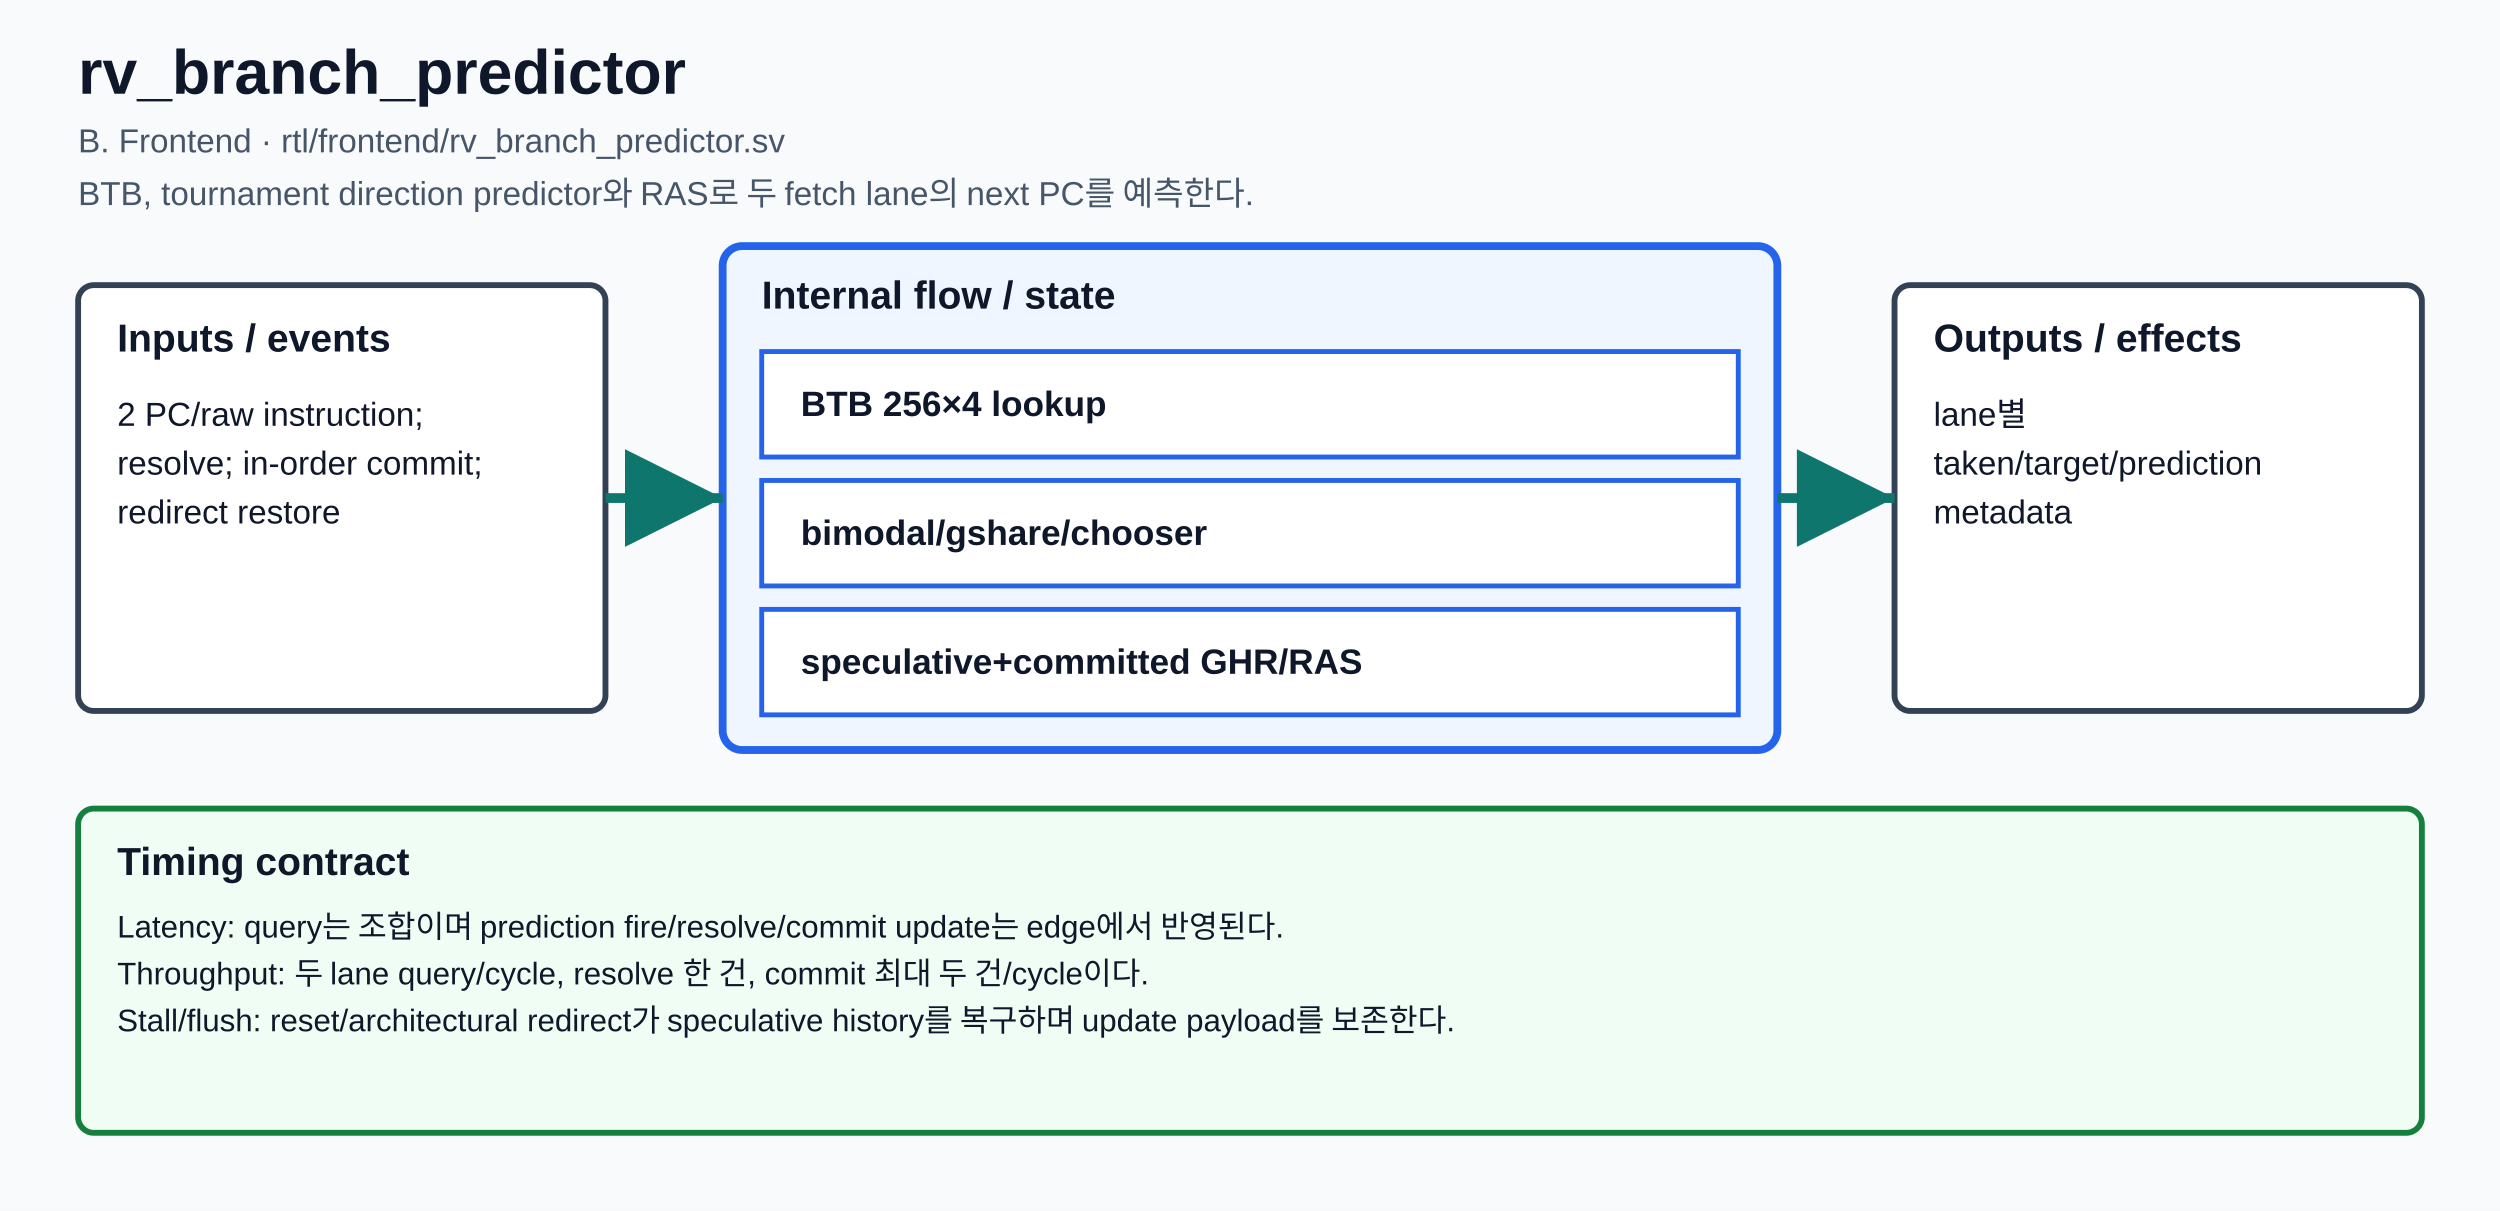
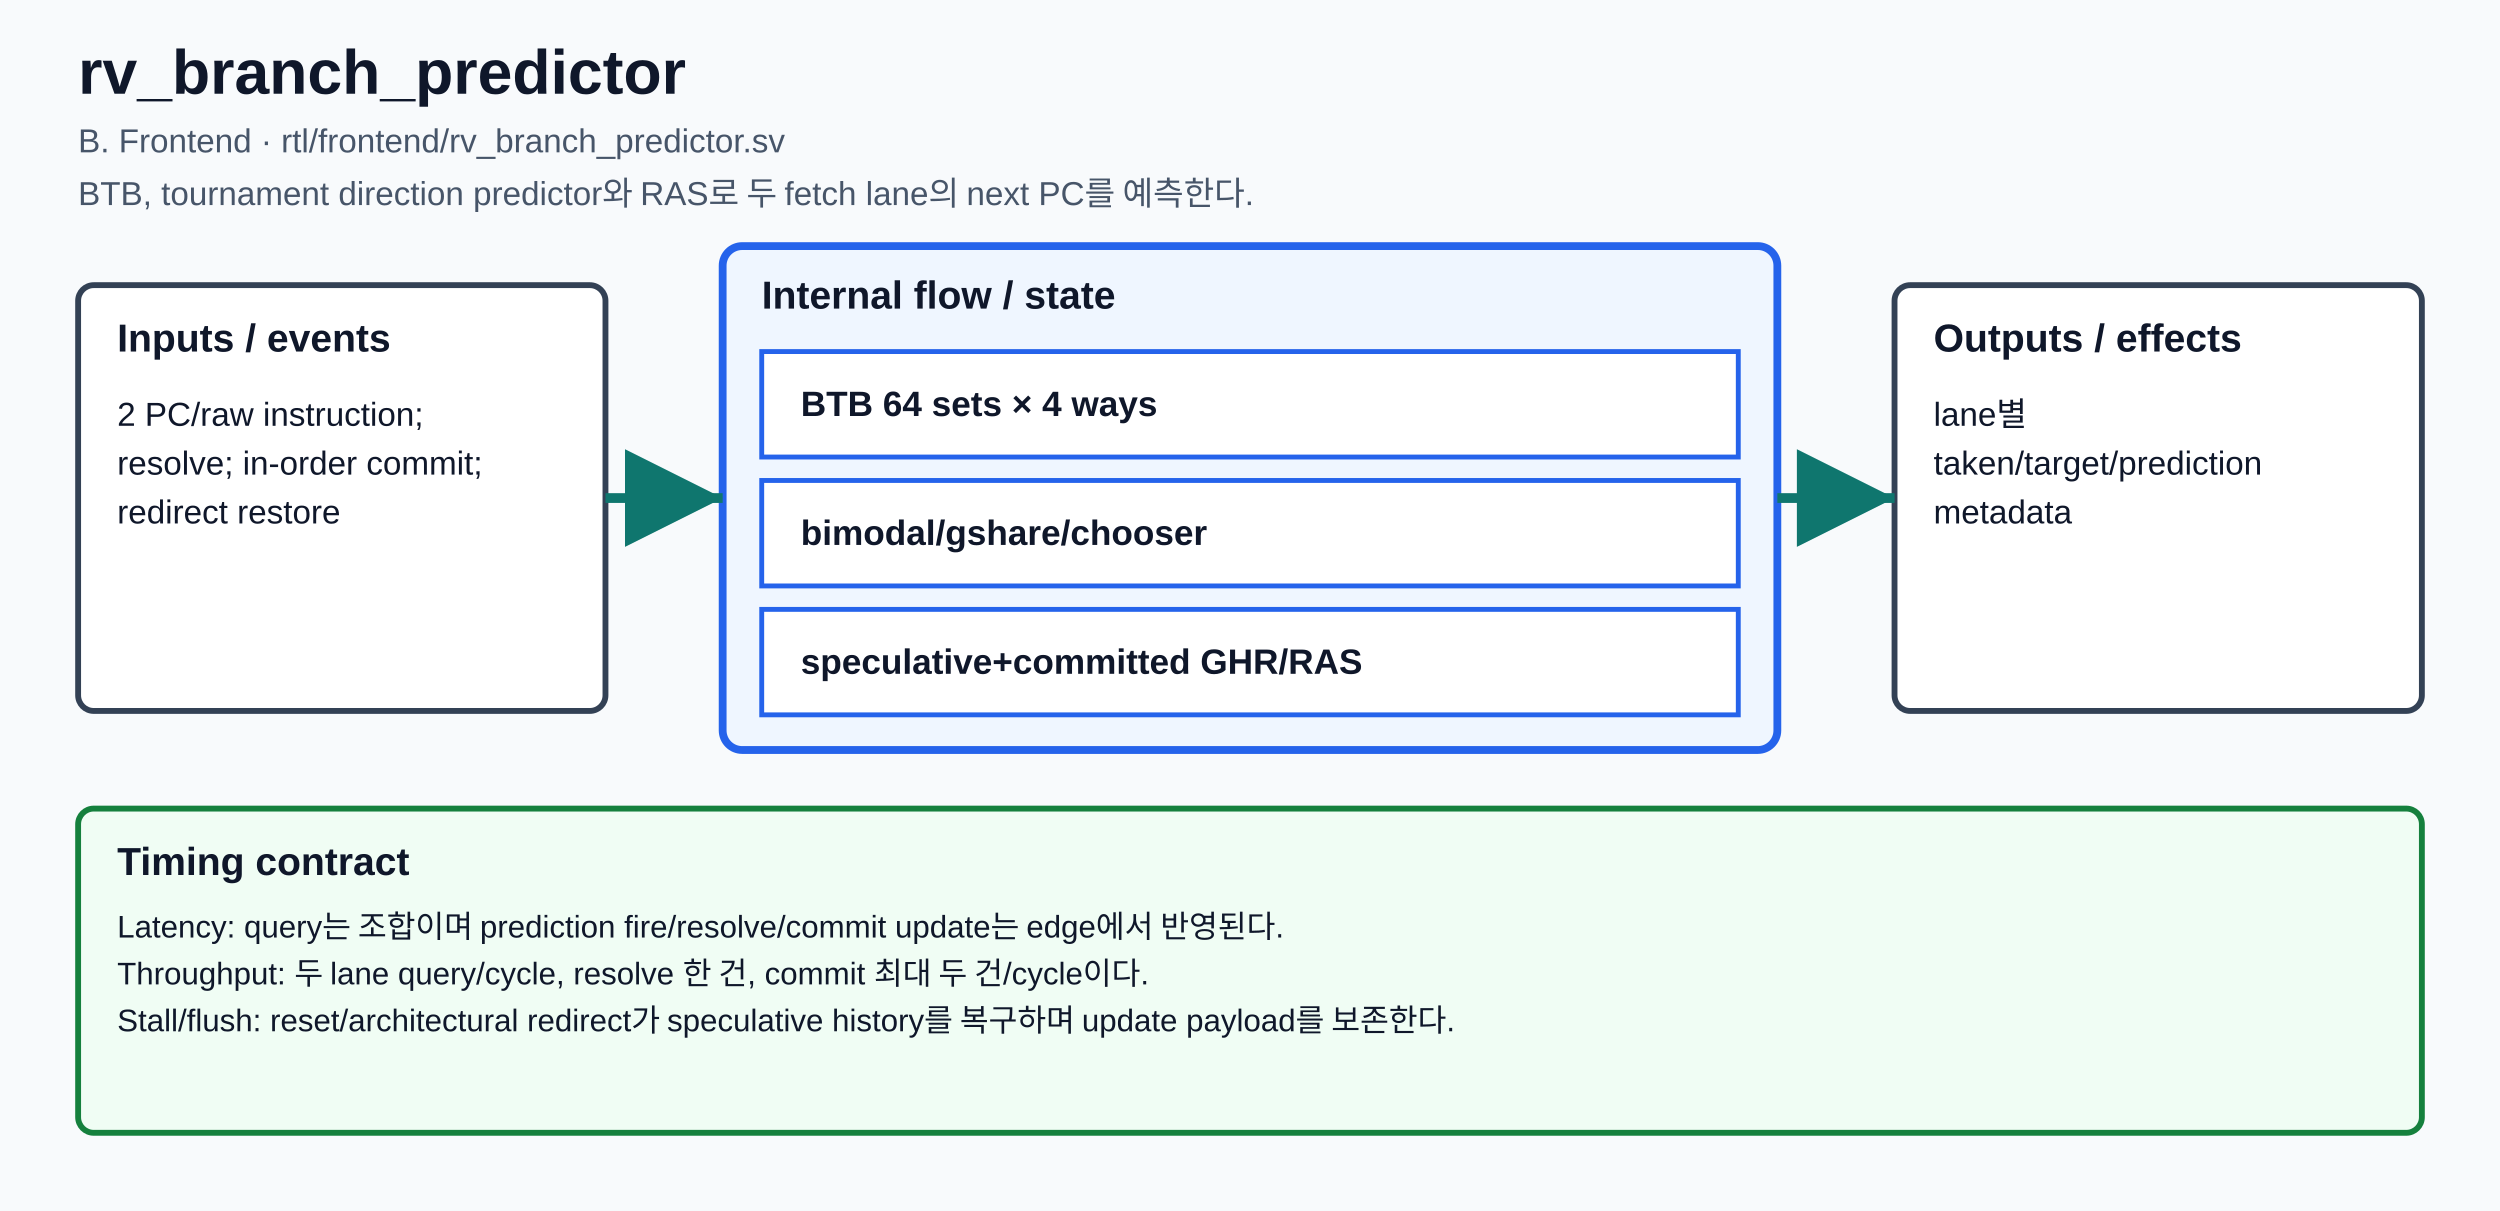
<svg xmlns="http://www.w3.org/2000/svg" width="1280" height="620" viewBox="0 0 1280 620" role="img" aria-labelledby="title desc">
  <defs>
    <marker id="arrow" markerWidth="12" markerHeight="12" refX="10" refY="5" orient="auto">
      <path d="M0,0 L10,5 L0,10 Z" class="arrow-head" />
    </marker>
  </defs>
  <style>
  .bg { fill:#f8fafc; } .panel { fill:#ffffff; stroke:#334155; stroke-width:3; }
  .core { fill:#eff6ff; stroke:#2563eb; stroke-width:4; } .stage { fill:#ffffff; stroke:#2563eb; stroke-width:2.5; }
  .timing { fill:#f0fdf4; stroke:#15803d; stroke-width:3; } .wire { fill:none; stroke:#0f766e; stroke-width:5; marker-end:url(#arrow); }
  .arrow-head { fill:#0f766e; } text { font-family:'Noto Sans KR','Malgun Gothic',Arial,sans-serif; fill:#0f172a; }
  .title { font-size:32px; font-weight:700; } .subtitle { font-size:17px; fill:#475569; }
  .label { font-size:20px; font-weight:700; } .body { font-size:17px; } .stage-text { font-size:18px; font-weight:600; }
  .timing-text { font-size:16px; }
  @media (prefers-color-scheme:dark) { .bg{fill:#0f172a} .panel{fill:#111827;stroke:#94a3b8} .core{fill:#172554;stroke:#60a5fa} .stage{fill:#111827;stroke:#60a5fa} .timing{fill:#052e16;stroke:#4ade80} text{fill:#e5e7eb} .subtitle{fill:#cbd5e1} .wire{stroke:#5eead4} .arrow-head{fill:#5eead4} }
</style>
  <rect width="1280" height="620" class="bg" />
  <text x="40" y="48" class="title">rv_branch_predictor</text>
  <text x="40" y="78" class="subtitle">B. Frontend · rtl/frontend/rv_branch_predictor.sv</text>
  <text x="40" y="105" class="subtitle">
    <tspan x="40" dy="0">BTB, tournament direction predictor와 RAS로 두 fetch lane의 next PC를 예측한다.</tspan>
  </text>
  <rect x="40" y="146" width="270" height="218" rx="8" class="panel" />
  <text x="60" y="180" class="label">Inputs / events</text>
  <text x="60" y="218" class="body">
    <tspan x="60" dy="0">2 PC/raw instruction;</tspan>
    <tspan x="60" dy="25">resolve; in-order commit;</tspan>
    <tspan x="60" dy="25">redirect restore</tspan>
  </text>
  <rect x="370" y="126" width="540" height="258" rx="10" class="core" />
  <text x="390" y="158" class="label">Internal flow / state</text>
  <rect x="390" y="180" width="500" height="54" class="stage" />
  <text x="410" y="213" class="stage-text">
-     <tspan x="410" dy="0">BTB 256×4 lookup</tspan>
+     <tspan x="410" dy="0">BTB 64 sets × 4 ways</tspan>
  </text>
  <rect x="390" y="246" width="500" height="54" class="stage" />
  <text x="410" y="279" class="stage-text">
    <tspan x="410" dy="0">bimodal/gshare/chooser</tspan>
  </text>
  <rect x="390" y="312" width="500" height="54" class="stage" />
  <text x="410" y="345" class="stage-text">
    <tspan x="410" dy="0">speculative+committed GHR/RAS</tspan>
  </text>
  <rect x="970" y="146" width="270" height="218" rx="8" class="panel" />
  <text x="990" y="180" class="label">Outputs / effects</text>
  <text x="990" y="218" class="body">
    <tspan x="990" dy="0">lane별</tspan>
    <tspan x="990" dy="25">taken/target/prediction</tspan>
    <tspan x="990" dy="25">metadata</tspan>
  </text>
  <path d="M310 255 H350 V255 H370" class="wire" />
  <path d="M910 255 H950 V255 H970" class="wire" />
  <rect x="40" y="414" width="1200" height="166" rx="8" class="timing" />
  <text x="60" y="448" class="label">Timing contract</text>
  <text x="60" y="480" class="timing-text">
    <tspan x="60" dy="0">Latency: query는 조합이며 prediction fire/resolve/commit update는 edge에서 반영된다.</tspan>
    <tspan x="60" dy="24">Throughput: 두 lane query/cycle, resolve 한 건, commit 최대 두 건/cycle이다.</tspan>
    <tspan x="60" dy="24">Stall/flush: reset/architectural redirect가 speculative history를 복구하며 update payload를 보존한다.</tspan>
  </text>
</svg>
